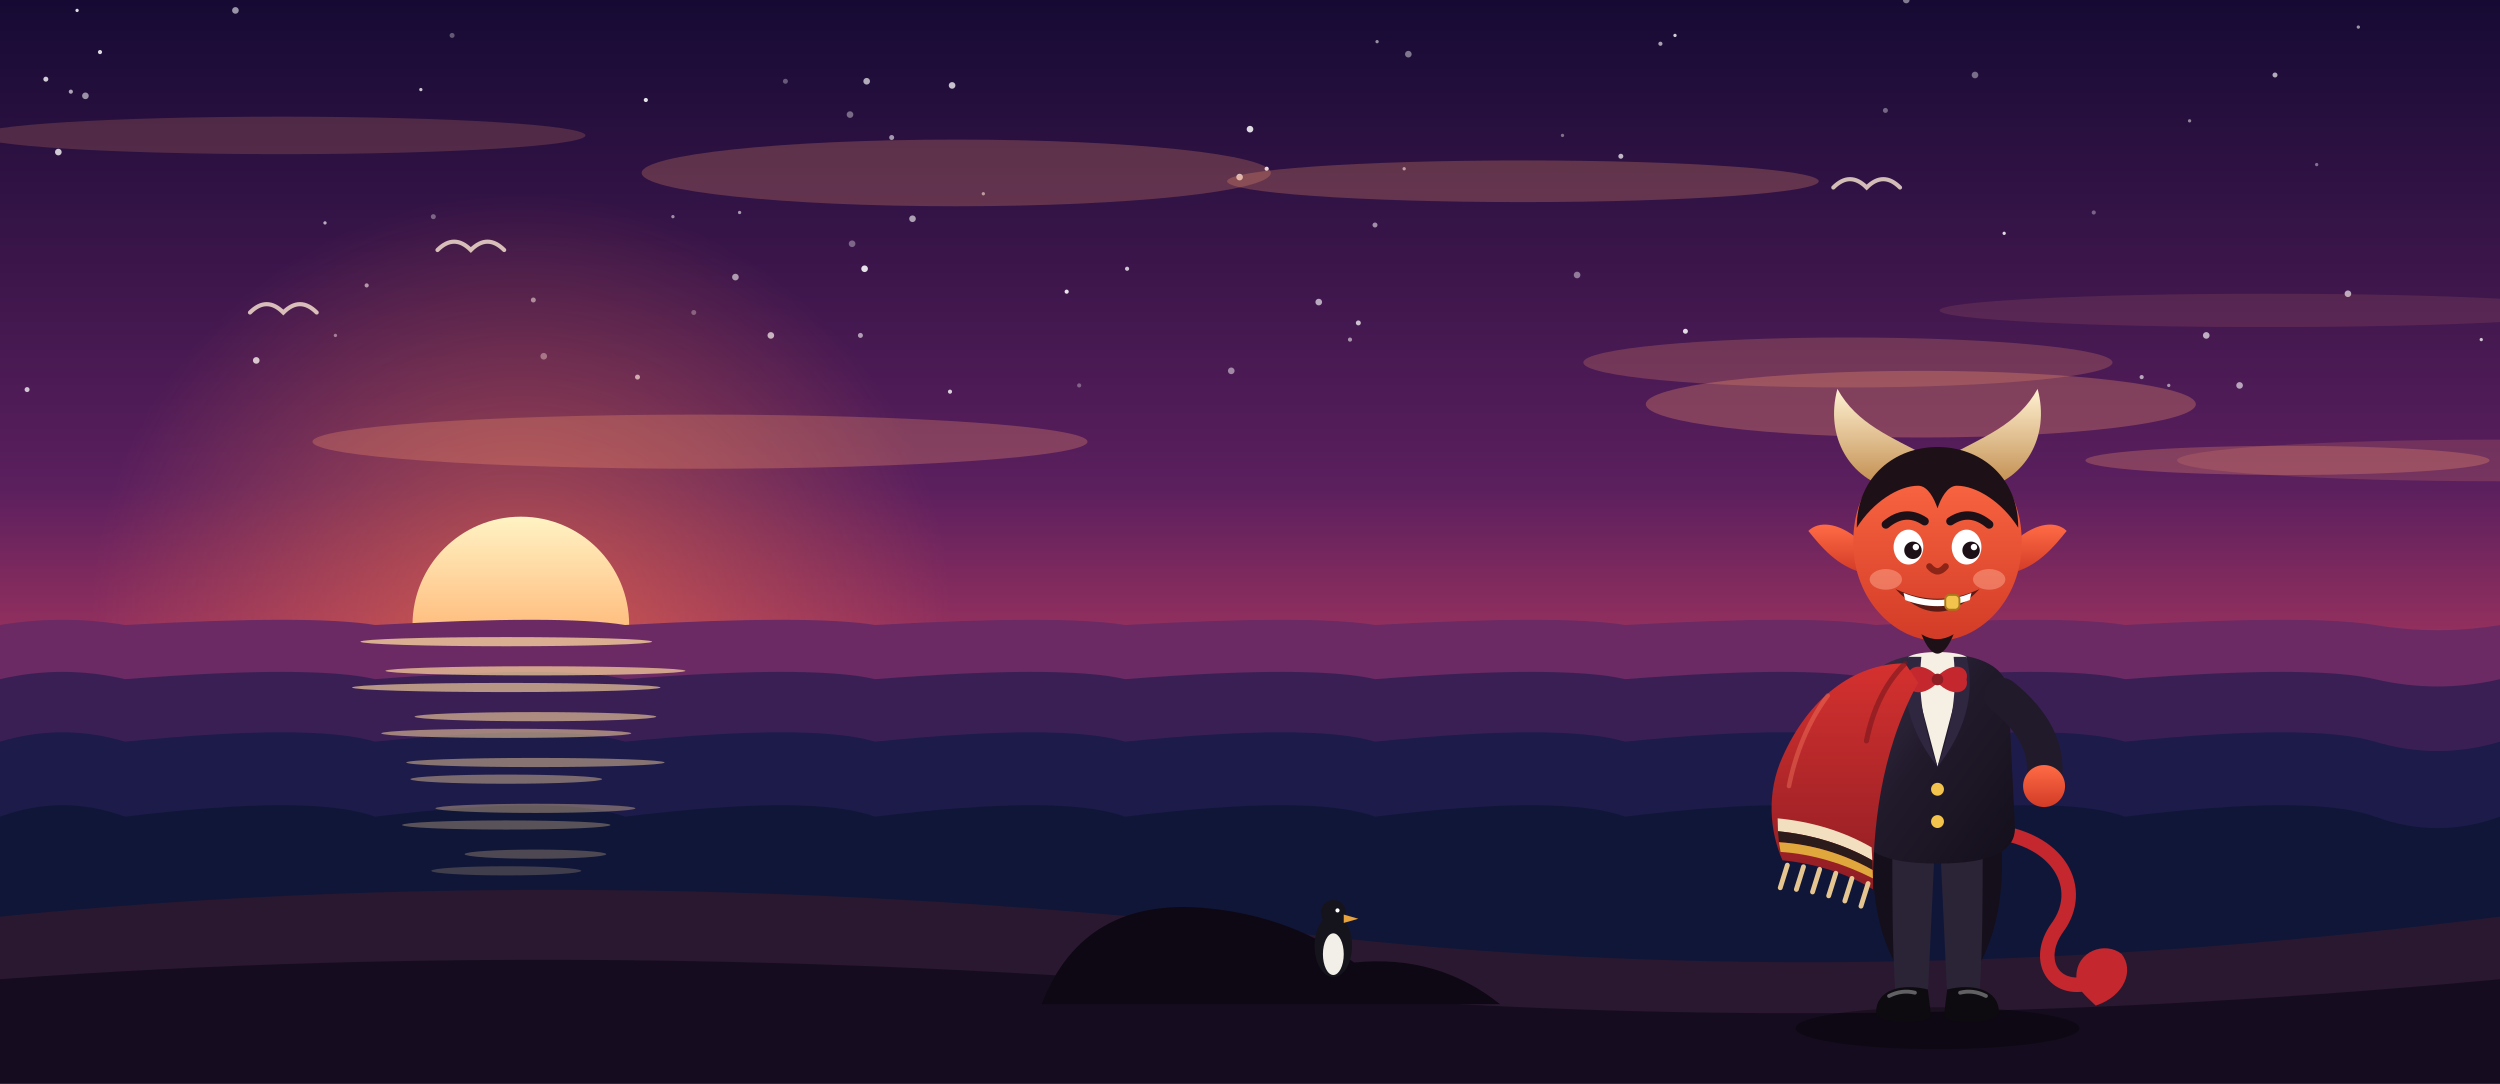
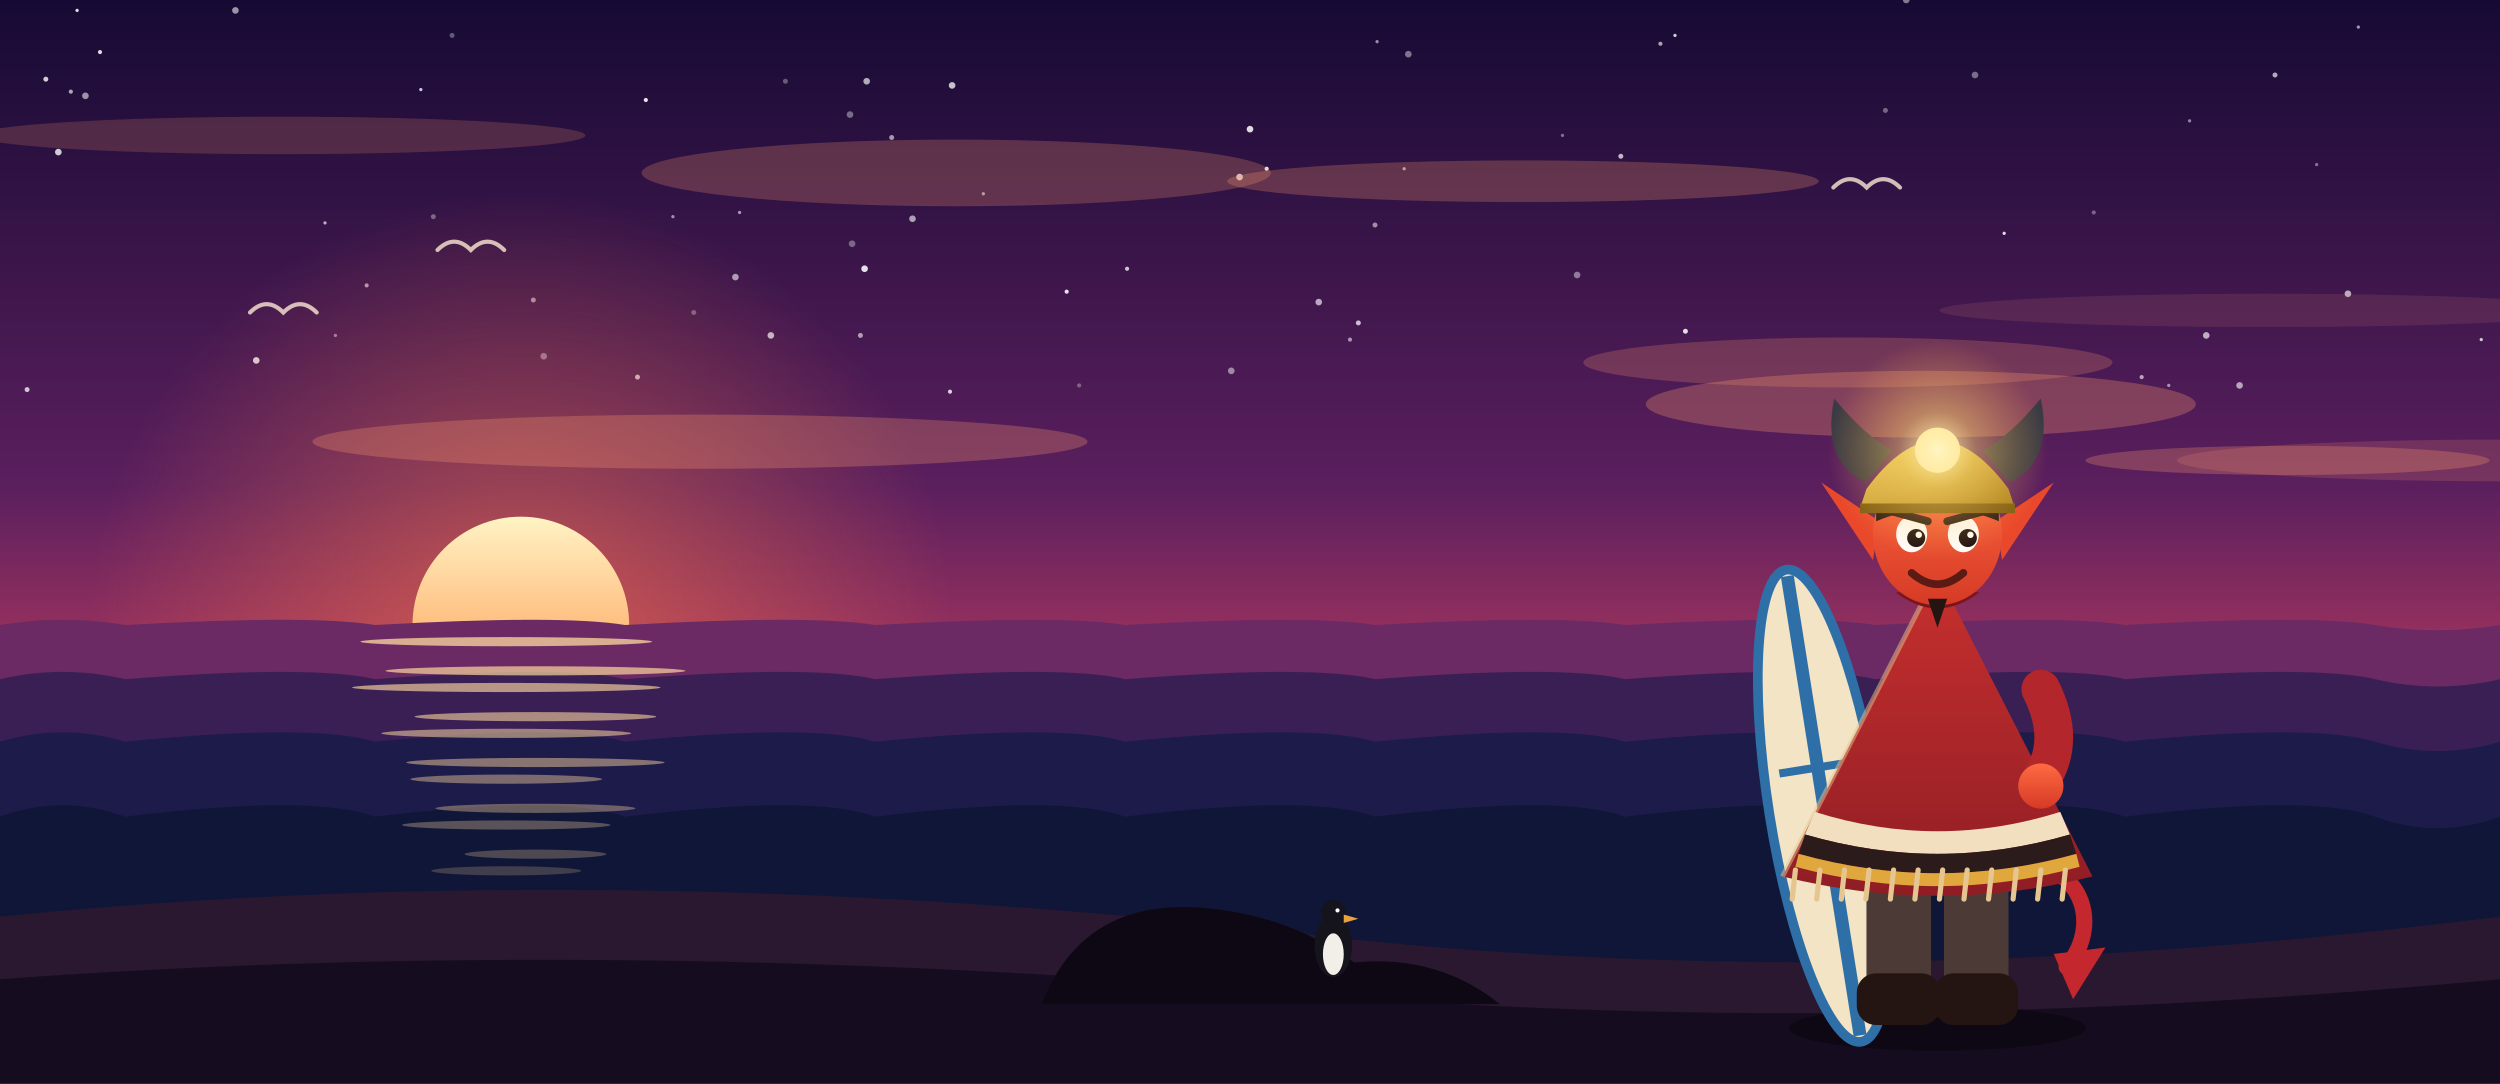
<svg xmlns="http://www.w3.org/2000/svg" viewBox="0 0 1200 520" preserveAspectRatio="xMidYMid slice">
  <defs>
    <linearGradient id="skin" x1="0" y1="0" x2="0" y2="1">
      <stop offset="0" stop-color="#ff6a43" />
      <stop offset="1" stop-color="#d63a25" />
    </linearGradient>
    <linearGradient id="helm" x1="0" y1="0" x2="1" y2="1">
      <stop offset="0" stop-color="#f1d263" />
      <stop offset="1" stop-color="#a97f1c" />
    </linearGradient>
    <linearGradient id="pon" x1="0" y1="0" x2="0" y2="1">
      <stop offset="0" stop-color="#c8302f" />
      <stop offset="1" stop-color="#8f1d24" />
    </linearGradient>
    <radialGradient id="lamp" cx=".5" cy=".5" r=".5">
      <stop offset="0" stop-color="#fff6c4" stop-opacity=".95" />
      <stop offset=".35" stop-color="#ffd86b" stop-opacity=".45" />
      <stop offset="1" stop-color="#ffb347" stop-opacity="0" />
    </radialGradient>
    <filter id="soft">
      <feGaussianBlur stdDeviation="6" />
    </filter>
    <filter id="blur2">
      <feGaussianBlur stdDeviation="2" />
    </filter>
    <linearGradient id="sky" x1="0" y1="0" x2="0" y2="1">
      <stop offset="0" stop-color="#150a33" />
      <stop offset="0.45" stop-color="#5b1f5e" />
      <stop offset="0.75" stop-color="#d9455f" />
      <stop offset="1" stop-color="#ff9a4d" />
    </linearGradient>
    <radialGradient id="sunglow">
      <stop offset="0" stop-color="#ff7a45" stop-opacity=".55" />
      <stop offset="1" stop-color="#ff7a45" stop-opacity="0" />
    </radialGradient>
    <linearGradient id="sundisc" x1="0" y1="0" x2="0" y2="1">
      <stop offset="0" stop-color="#fff3c4" />
      <stop offset="1" stop-color="#ff8a3d" />
    </linearGradient>
    <linearGradient id="refl" x1="0" y1="0" x2="0" y2="1">
      <stop offset="0" stop-color="#ffb347" stop-opacity=".55" />
      <stop offset="1" stop-color="#ffb347" stop-opacity="0" />
    </linearGradient>
  </defs>
  <rect width="1200" height="520" fill="url(#sky)" />
  <circle cx="161" cy="161" r="0.8" fill="#fff" opacity="0.45" />
  <circle cx="595" cy="85" r="1.6" fill="#fff" opacity="0.77" />
  <circle cx="113" cy="5" r="1.6" fill="#fff" opacity="0.56" />
  <circle cx="915" cy="0" r="1.6" fill="#fff" opacity="0.46" />
  <circle cx="962" cy="112" r="0.8" fill="#fff" opacity="0.84" />
  <circle cx="37" cy="5" r="0.8" fill="#fff" opacity="0.86" />
  <circle cx="457" cy="41" r="1.6" fill="#fff" opacity="0.74" />
  <circle cx="633" cy="145" r="1.6" fill="#fff" opacity="0.63" />
  <circle cx="415" cy="129" r="1.6" fill="#fff" opacity="0.87" />
  <circle cx="1112" cy="79" r="0.8" fill="#fff" opacity="0.41" />
  <circle cx="1191" cy="163" r="0.8" fill="#fff" opacity="0.75" />
  <circle cx="1075" cy="185" r="1.6" fill="#fff" opacity="0.60" />
  <circle cx="1092" cy="36" r="1.2" fill="#fff" opacity="0.65" />
  <circle cx="1059" cy="161" r="1.6" fill="#fff" opacity="0.65" />
  <circle cx="41" cy="46" r="1.6" fill="#fff" opacity="0.55" />
  <circle cx="208" cy="104" r="1.2" fill="#fff" opacity="0.35" />
  <circle cx="797" cy="21" r="1.0" fill="#fff" opacity="0.61" />
  <circle cx="472" cy="93" r="0.8" fill="#fff" opacity="0.58" />
  <circle cx="370" cy="161" r="1.6" fill="#fff" opacity="0.69" />
  <circle cx="202" cy="43" r="0.8" fill="#fff" opacity="0.76" />
  <circle cx="648" cy="163" r="1.0" fill="#fff" opacity="0.54" />
  <circle cx="413" cy="161" r="1.2" fill="#fff" opacity="0.58" />
  <circle cx="323" cy="104" r="0.8" fill="#fff" opacity="0.53" />
  <circle cx="1028" cy="181" r="1.0" fill="#fff" opacity="0.61" />
  <circle cx="674" cy="81" r="0.8" fill="#fff" opacity="0.59" />
  <circle cx="438" cy="105" r="1.6" fill="#fff" opacity="0.59" />
  <circle cx="428" cy="66" r="1.2" fill="#fff" opacity="0.57" />
  <circle cx="34" cy="44" r="1.0" fill="#fff" opacity="0.63" />
  <circle cx="217" cy="17" r="1.2" fill="#fff" opacity="0.32" />
  <circle cx="1132" cy="13" r="0.8" fill="#fff" opacity="0.57" />
  <circle cx="905" cy="53" r="1.2" fill="#fff" opacity="0.37" />
  <circle cx="750" cy="65" r="0.8" fill="#fff" opacity="0.40" />
  <circle cx="306" cy="181" r="1.2" fill="#fff" opacity="0.69" />
  <circle cx="353" cy="133" r="1.6" fill="#fff" opacity="0.58" />
  <circle cx="28" cy="73" r="1.6" fill="#fff" opacity="0.78" />
  <circle cx="310" cy="48" r="1.0" fill="#fff" opacity="0.88" />
  <circle cx="518" cy="185" r="1.0" fill="#fff" opacity="0.31" />
  <circle cx="176" cy="137" r="1.0" fill="#fff" opacity="0.57" />
  <circle cx="608" cy="81" r="1.0" fill="#fff" opacity="0.89" />
  <circle cx="757" cy="132" r="1.6" fill="#fff" opacity="0.43" />
  <circle cx="778" cy="75" r="1.2" fill="#fff" opacity="0.70" />
  <circle cx="512" cy="140" r="1.0" fill="#fff" opacity="0.88" />
  <circle cx="1051" cy="58" r="0.8" fill="#fff" opacity="0.49" />
  <circle cx="1127" cy="141" r="1.6" fill="#fff" opacity="0.64" />
  <circle cx="156" cy="107" r="0.8" fill="#fff" opacity="0.65" />
  <circle cx="261" cy="171" r="1.6" fill="#fff" opacity="0.40" />
  <circle cx="1041" cy="185" r="0.8" fill="#fff" opacity="0.53" />
  <circle cx="416" cy="39" r="1.6" fill="#fff" opacity="0.65" />
  <circle cx="591" cy="178" r="1.6" fill="#fff" opacity="0.48" />
  <circle cx="600" cy="62" r="1.6" fill="#fff" opacity="0.84" />
  <circle cx="22" cy="38" r="1.2" fill="#fff" opacity="0.79" />
  <circle cx="676" cy="26" r="1.6" fill="#fff" opacity="0.43" />
  <circle cx="809" cy="159" r="1.2" fill="#fff" opacity="0.85" />
  <circle cx="1005" cy="102" r="1.0" fill="#fff" opacity="0.34" />
  <circle cx="48" cy="25" r="1.0" fill="#fff" opacity="0.85" />
  <circle cx="256" cy="144" r="1.2" fill="#fff" opacity="0.52" />
  <circle cx="408" cy="55" r="1.6" fill="#fff" opacity="0.38" />
  <circle cx="661" cy="20" r="0.8" fill="#fff" opacity="0.54" />
  <circle cx="456" cy="188" r="1.0" fill="#fff" opacity="0.80" />
  <circle cx="409" cy="117" r="1.6" fill="#fff" opacity="0.35" />
  <circle cx="660" cy="108" r="1.2" fill="#fff" opacity="0.52" />
  <circle cx="355" cy="102" r="0.8" fill="#fff" opacity="0.57" />
  <circle cx="333" cy="150" r="1.2" fill="#fff" opacity="0.31" />
  <circle cx="804" cy="17" r="0.8" fill="#fff" opacity="0.80" />
  <circle cx="948" cy="36" r="1.6" fill="#fff" opacity="0.40" />
  <circle cx="541" cy="129" r="1.0" fill="#fff" opacity="0.75" />
  <circle cx="123" cy="173" r="1.6" fill="#fff" opacity="0.78" />
  <circle cx="652" cy="155" r="1.2" fill="#fff" opacity="0.73" />
  <circle cx="377" cy="39" r="1.2" fill="#fff" opacity="0.32" />
  <circle cx="13" cy="187" r="1.2" fill="#fff" opacity="0.74" />
  <circle cx="250" cy="300" r="208" fill="url(#sunglow)" />
  <circle cx="250" cy="300" r="52" fill="url(#sundisc)" />
  <ellipse cx="1098" cy="221" rx="97" ry="7" fill="#ff9a6b" opacity="0.27" />
  <ellipse cx="887" cy="174" rx="127" ry="12" fill="#ff9a6b" opacity="0.23" />
  <ellipse cx="731" cy="87" rx="142" ry="10" fill="#ff9a6b" opacity="0.25" />
  <ellipse cx="1200" cy="221" rx="155" ry="10" fill="#ff9a6b" opacity="0.17" />
  <ellipse cx="135" cy="65" rx="146" ry="9" fill="#ff9a6b" opacity="0.19" />
  <ellipse cx="1088" cy="149" rx="157" ry="8" fill="#ff9a6b" opacity="0.12" />
  <ellipse cx="459" cy="83" rx="151" ry="16" fill="#ff9a6b" opacity="0.24" />
  <ellipse cx="336" cy="212" rx="186" ry="13" fill="#ff9a6b" opacity="0.28" />
  <ellipse cx="922" cy="194" rx="132" ry="16" fill="#ff9a6b" opacity="0.29" />
  <path d="M0 300 Q30 295 60 300 Q150 295 180 300 Q270 295 300 300 Q390 295 420 300 Q510 295 540 300 Q630 295 660 300 Q750 295 780 300 Q870 295 900 300 Q990 295 1020 300 Q1110 295 1140 300 T1200 300 L1200 520 L0 520 Z" fill="#6b2a63" />
  <path d="M0 326 Q30 319 60 326 Q150 319 180 326 Q270 319 300 326 Q390 319 420 326 Q510 319 540 326 Q630 319 660 326 Q750 319 780 326 Q870 319 900 326 Q990 319 1020 326 Q1110 319 1140 326 T1200 326 L1200 520 L0 520 Z" fill="#3a1f55" />
  <path d="M0 356 Q30 347 60 356 Q150 347 180 356 Q270 347 300 356 Q390 347 420 356 Q510 347 540 356 Q630 347 660 356 Q750 347 780 356 Q870 347 900 356 Q990 347 1020 356 Q1110 347 1140 356 T1200 356 L1200 520 L0 520 Z" fill="#1d1b4a" />
  <path d="M0 392 Q30 381 60 392 Q150 381 180 392 Q270 381 300 392 Q390 381 420 392 Q510 381 540 392 Q630 381 660 392 Q750 381 780 392 Q870 381 900 392 Q990 381 1020 392 Q1110 381 1140 392 T1200 392 L1200 520 L0 520 Z" fill="#101638" />
  <ellipse cx="243" cy="308" rx="70" ry="2.2" fill="#ffd9a0" opacity="0.75" />
  <ellipse cx="257" cy="322" rx="72" ry="2.2" fill="#ffd9a0" opacity="0.69" />
  <ellipse cx="243" cy="330" rx="74" ry="2.2" fill="#ffd9a0" opacity="0.64" />
  <ellipse cx="257" cy="344" rx="58" ry="2.2" fill="#ffd9a0" opacity="0.58" />
  <ellipse cx="243" cy="352" rx="60" ry="2.2" fill="#ffd9a0" opacity="0.53" />
  <ellipse cx="257" cy="366" rx="62" ry="2.2" fill="#ffd9a0" opacity="0.47" />
  <ellipse cx="243" cy="374" rx="46" ry="2.2" fill="#ffd9a0" opacity="0.42" />
  <ellipse cx="257" cy="388" rx="48" ry="2.2" fill="#ffd9a0" opacity="0.36" />
  <ellipse cx="243" cy="396" rx="50" ry="2.2" fill="#ffd9a0" opacity="0.31" />
  <ellipse cx="257" cy="410" rx="34" ry="2.2" fill="#ffd9a0" opacity="0.26" />
  <ellipse cx="243" cy="418" rx="36" ry="2.2" fill="#ffd9a0" opacity="0.20" />
  <path d="M120 150 q8 -8 16 0 q8 -8 16 0" fill="none" stroke="#fde7d4" stroke-width="2" stroke-linecap="round" opacity=".8" />
  <path d="M210 120 q8 -8 16 0 q8 -8 16 0" fill="none" stroke="#fde7d4" stroke-width="2" stroke-linecap="round" opacity=".8" />
  <path d="M880 90 q8 -8 16 0 q8 -8 16 0" fill="none" stroke="#fde7d4" stroke-width="2" stroke-linecap="round" opacity=".8" />
  <path d="M0 520 L0 440 Q300 410 640 450 Q900 478 1200 440 L1200 520 Z" fill="#2a1830" />
  <path d="M0 520 L0 470 Q300 448 640 478 Q900 498 1200 470 L1200 520 Z" fill="#150d1f" />
  <path d="M500 482 Q520 430 580 436 Q620 440 650 462 Q690 458 720 482 Z" fill="#0d0813" />
  <g transform="translate(640 468)">
    <ellipse cx="0" cy="-14" rx="9" ry="15" fill="#15131c" />
    <ellipse cx="0" cy="-10" rx="5" ry="10" fill="#f2efe8" />
    <circle cx="0" cy="-30" r="6" fill="#15131c" />
    <path d="M5 -29 l7 2 l-7 2z" fill="#e8a33c" />
    <circle cx="2" cy="-31" r="1" fill="#fff" />
  </g>
-   <g id="diablo" transform="translate(930,492) scale(1.55,1.55) translate(-60,-200)">
-     <defs>
-       <linearGradient id="dv-skin" x1="0" y1="0" x2="0" y2="1">
-         <stop offset="0" stop-color="#ff6b45" />
-         <stop offset="1" stop-color="#d23b26" />
-       </linearGradient>
-       <linearGradient id="dv-horn" x1="0" y1="0" x2="0" y2="1">
-         <stop offset="0" stop-color="#fff1d2" />
-         <stop offset="1" stop-color="#c08a4a" />
-       </linearGradient>
-       <linearGradient id="dv-poncho" x1="0" y1="0" x2="0" y2="1">
-         <stop offset="0" stop-color="#d5312f" />
-         <stop offset="1" stop-color="#8f1d24" />
-       </linearGradient>
-       <linearGradient id="dv-frac" x1="0" y1="0" x2="1" y2="1">
-         <stop offset="0" stop-color="#3a2f48" />
-         <stop offset=".45" stop-color="#211a2b" />
-         <stop offset="1" stop-color="#140f1b" />
-       </linearGradient>
-       <radialGradient id="dv-glow" cx=".5" cy=".5" r=".5">
-         <stop offset="0" stop-color="#fff6c4" stop-opacity=".9" />
-         <stop offset=".35" stop-color="#ffd86b" stop-opacity=".4" />
-         <stop offset="1" stop-color="#ffb347" stop-opacity="0" />
-       </radialGradient>
-     </defs>
-     <ellipse cx="60" cy="201" rx="44" ry="6.5" fill="#000" opacity=".35" />
-     <path d="M76 140 C98 142 106 158 97 170 C90 180 96 190 107 187" fill="none" stroke="#c4272d" stroke-width="4.5" stroke-linecap="round" />
-     <path d="M103 185 C103 177 112 174 117 178 C121 183 118 191 109 194 C106 191 103 189 103 185 Z" fill="#c4272d" />
-     <path d="M41 136 C38 158 42 175 50 186 C53 170 56 156 60 148 C64 156 67 170 70 186 C78 175 82 158 79 136 Z" fill="#140f1b" />
-     <path d="M46 144 C46 160 46 176 47 191 L57 191 L59 148 Z" fill="#2b2336" />
-     <path d="M61 148 L63 191 L73 191 C74 176 74 160 74 144 Z" fill="#2b2336" />
-     <path d="M41 196 C41 189 49 187 57 189 L58 197 C58 200 41 200 41 196 Z" fill="#0d0a10" />
-     <path d="M79 196 C79 189 71 187 63 189 L62 197 C62 200 79 200 79 196 Z" fill="#0d0a10" />
-     <path d="M45 191 Q49 189 53 190" fill="none" stroke="#fff" stroke-width="1.2" opacity=".35" stroke-linecap="round" />
-     <path d="M67 190 Q71 189 75 191" fill="none" stroke="#fff" stroke-width="1.2" opacity=".35" stroke-linecap="round" />
-     <path d="M38 98 C38 89 47 85 60 85 C73 85 82 89 82 98 L84 139 C84 146 77 150 60 150 C43 150 36 146 36 139 Z" fill="url(#dv-frac)" />
-     <path d="M51 86 L60 120 L69 86 C66 84 54 84 51 86 Z" fill="#f5efe4" />
-     <path d="M51 86 C48 98 52 110 60 120 C55 106 54 96 55 86 Z" fill="#2f2640" />
-     <path d="M69 86 C72 98 68 110 60 120 C65 106 66 96 65 86 Z" fill="#2f2640" />
-     <path d="M60 92 C55 87 50 89 51 93 C50 97 55 99 60 94 C65 99 70 97 69 93 C70 89 65 87 60 92 Z" fill="#c4272d" />
-     <circle cx="60" cy="93" r="1.8" fill="#8f1d24" />
-     <circle cx="60" cy="127" r="2" fill="#f2c44d" />
-     <circle cx="60" cy="137" r="2" fill="#f2c44d" />
-     <path d="M50 88 C34 88 20 99 12 117 C7 128 8 140 12 149 C22 150 32 153 40 158 C40 140 42 116 54 94 Z" fill="url(#dv-poncho)" />
-     <path d="M10.5 136 C21 137 31 140 39.6 145 L39.8 149 C31 144 21 141 10.6 140 Z" fill="#f1dfc0" />
-     <path d="M10.6 140 C21 141 31 144 39.8 149 L39.9 152 C31 147 21 144 10.9 143.4 Z" fill="#2b1b1b" />
-     <path d="M10.9 143.4 C21 144 31 147 39.9 152 L40 154.6 C31 150 21 147 11.4 146.4 Z" fill="#e0a73c" />
-     <path d="M26 98 C20 106 16 116 14 126" fill="none" stroke="#ff8a6a" stroke-width="1.4" opacity=".35" stroke-linecap="round" />
-     <path d="M50 88 C44 94 40 102 38 112" fill="none" stroke="#7a151c" stroke-width="1.6" opacity=".6" stroke-linecap="round" />
-     <path d="M13.5 150.5 l-2.2 7" stroke="#e6c690" stroke-width="1.5" stroke-linecap="round" />
-     <path d="M18.5 151.0 l-2.2 7" stroke="#e6c690" stroke-width="1.5" stroke-linecap="round" />
-     <path d="M23.5 151.8 l-2.2 7" stroke="#e6c690" stroke-width="1.5" stroke-linecap="round" />
-     <path d="M28.5 153.0 l-2.2 7" stroke="#e6c690" stroke-width="1.5" stroke-linecap="round" />
-     <path d="M33.5 154.6 l-2.2 7" stroke="#e6c690" stroke-width="1.5" stroke-linecap="round" />
-     <path d="M38.5 156.2 l-2.2 7" stroke="#e6c690" stroke-width="1.5" stroke-linecap="round" />
-     <path d="M80 98 Q95 110 93 124" fill="none" stroke="#211a2b" stroke-width="11" stroke-linecap="round" />
-     <circle cx="93" cy="126" r="6.5" fill="url(#dv-skin)" />
-     <path d="M46 34 C33 31 25 18 29 3 C35 14 46 18 57 24 Z" fill="url(#dv-horn)" />
-     <path d="M74 34 C87 31 95 18 91 3 C85 14 74 18 63 24 Z" fill="url(#dv-horn)" />
-     <path d="M36 50 C29 44 23 44 20 47 C24 52 29 58 37 60 Z" fill="url(#dv-skin)" />
-     <path d="M84 50 C91 44 97 44 100 47 C96 52 91 58 83 60 Z" fill="url(#dv-skin)" />
-     <path d="M60 23 C79 23 87 37 86 53 C85 69 73 81 60 81 C47 81 35 69 34 53 C33 37 41 23 60 23 Z" fill="url(#dv-skin)" />
-     <path d="M35 46 C35 30 47 21 60 21 C73 21 85 30 85 46 C80 38 72 33 66 33 C63 33 61 37 60 40 C59 37 57 33 54 33 C48 33 40 38 35 46 Z" fill="#1d1016" />
-     <path d="M44 45 Q50 40 56 44" fill="none" stroke="#1d1016" stroke-width="2.6" stroke-linecap="round" />
-     <path d="M64 44 Q70 40 76 45" fill="none" stroke="#1d1016" stroke-width="2.6" stroke-linecap="round" />
-     <ellipse cx="51" cy="52" rx="4.6" ry="5.4" fill="#fff" />
-     <ellipse cx="69" cy="52" rx="4.6" ry="5.4" fill="#fff" />
-     <circle cx="52.4" cy="53" r="2.7" fill="#1d1016" />
-     <circle cx="70.4" cy="53" r="2.7" fill="#1d1016" />
-     <circle cx="53.3" cy="52" r="1" fill="#fff" />
-     <circle cx="71.3" cy="52" r="1" fill="#fff" />
-     <ellipse cx="44" cy="62" rx="5" ry="3.2" fill="#ffb199" opacity=".45" />
-     <ellipse cx="76" cy="62" rx="5" ry="3.2" fill="#ffb199" opacity=".45" />
-     <path d="M57.5 58 Q60 61 62.5 58" fill="none" stroke="#8c2418" stroke-width="2" stroke-linecap="round" />
-     <path d="M47 65 Q60 79 73 65 Q60 71 47 65 Z" fill="#5b1a14" />
-     <path d="M49.5 66.2 Q60 70.5 70.5 66.2 L70 68.4 Q60 72.2 50 68.4 Z" fill="#fff" />
-     <rect x="62.4" y="66.8" width="4.4" height="4.6" rx="1.4" fill="#f2c44d" stroke="#a8791a" stroke-width=".6" />
-     <path d="M55 79 Q60 91 65 79 Q60 82 55 79 Z" fill="#1d1016" />
+   <g transform="translate(930,492) scale(1.55,1.55) translate(-60,-200)">
+     <ellipse cx="60" cy="201" rx="46" ry="7" fill="#000" opacity=".35" />
+     <path d="M78 150 C104 146 112 168 100 182" fill="none" stroke="#c4272d" stroke-width="5" stroke-linecap="round" />
+     <path d="M96 178 L112 176 L102 192 Z" fill="#c4272d" />
+     <g transform="rotate(-9 26 140)">
+       <ellipse cx="26" cy="132" rx="17" ry="74" fill="#f2e4c4" />
+       <ellipse cx="26" cy="132" rx="17" ry="74" fill="none" stroke="#2f6fa8" stroke-width="3" />
+       <path d="M26 60 V204" stroke="#2f6fa8" stroke-width="4" />
+       <path d="M14 120 H38 M15 150 H37" stroke="#2f6fa8" stroke-width="2.5" />
+     </g>
+     <rect x="38" y="140" width="20" height="50" rx="5" fill="#4b3a35" />
+     <rect x="62" y="140" width="20" height="50" rx="5" fill="#4b3a35" />
+     <rect x="35" y="184" width="26" height="16" rx="6" fill="#241512" />
+     <rect x="59" y="184" width="26" height="16" rx="6" fill="#241512" />
+     <path d="M60 60 L12 154 Q60 166 108 154 Z" fill="url(#pon)" />
+     <path d="M60 60 L12 154" stroke="#e6c690" stroke-width="1.5" opacity=".5" />
+     <path d="M22 134 Q60 146 98 134 L101 141 Q60 153 19 141 Z" fill="#f1dfc0" />
+     <path d="M19 141 Q60 153 101 141 L103 147 Q60 159 17 147 Z" fill="#2b1b1b" />
+     <path d="M17 147 Q60 159 103 147 L104 151 Q60 163 16 151 Z" fill="#e0a73c" />
+     <path d="M16.0 152 l-1 9" stroke="#e6c690" stroke-width="1.6" stroke-linecap="round" />
+     <path d="M23.6 152 l-1 9" stroke="#e6c690" stroke-width="1.6" stroke-linecap="round" />
+     <path d="M31.2 152 l-1 9" stroke="#e6c690" stroke-width="1.6" stroke-linecap="round" />
+     <path d="M38.8 152 l-1 9" stroke="#e6c690" stroke-width="1.6" stroke-linecap="round" />
+     <path d="M46.4 152 l-1 9" stroke="#e6c690" stroke-width="1.6" stroke-linecap="round" />
+     <path d="M54.0 152 l-1 9" stroke="#e6c690" stroke-width="1.6" stroke-linecap="round" />
+     <path d="M61.6 152 l-1 9" stroke="#e6c690" stroke-width="1.6" stroke-linecap="round" />
+     <path d="M69.2 152 l-1 9" stroke="#e6c690" stroke-width="1.6" stroke-linecap="round" />
+     <path d="M76.8 152 l-1 9" stroke="#e6c690" stroke-width="1.6" stroke-linecap="round" />
+     <path d="M84.4 152 l-1 9" stroke="#e6c690" stroke-width="1.6" stroke-linecap="round" />
+     <path d="M92.0 152 l-1 9" stroke="#e6c690" stroke-width="1.6" stroke-linecap="round" />
+     <path d="M99.6 152 l-1 9" stroke="#e6c690" stroke-width="1.6" stroke-linecap="round" />
+     <path d="M47 66 Q60 76 73 66" fill="#7a151c" />
+     <path d="M92 96 Q100 112 92 124" fill="none" stroke="#b3262b" stroke-width="12" stroke-linecap="round" />
+     <circle cx="92" cy="126" r="7" fill="url(#skin)" />
+     <path d="M42 44 L24 32 L40 56 Z" fill="#e9482b" />
+     <path d="M78 44 L96 32 L80 56 Z" fill="#e9482b" />
+     <ellipse cx="60" cy="48" rx="20" ry="22" fill="url(#skin)" />
+     <path d="M41 40 Q60 22 79 40 L79 44 Q60 36 41 44 Z" fill="#241512" />
+     <ellipse cx="52" cy="48" rx="4.8" ry="5.6" fill="#fff" />
+     <ellipse cx="68" cy="48" rx="4.8" ry="5.6" fill="#fff" />
+     <circle cx="53.4" cy="49.2" r="2.8" fill="#1a0f0f" />
+     <circle cx="69.4" cy="49.2" r="2.8" fill="#1a0f0f" />
+     <circle cx="54.2" cy="48.2" r="1" fill="#fff" />
+     <circle cx="70.2" cy="48.2" r="1" fill="#fff" />
+     <path d="M46 41 L57 44 M74 41 L63 44" stroke="#241512" stroke-width="2.4" stroke-linecap="round" />
+     <path d="M52 60 Q60 67 68 60" fill="none" stroke="#5b1a14" stroke-width="2.4" stroke-linecap="round" />
+     <path d="M57 68 L60 77 L63 68 Z" fill="#241512" />
+     <path d="M38 34 Q60 4 82 34 L84 40 L36 40 Z" fill="url(#helm)" />
+     <path d="M36 40 H84" stroke="#7d5d12" stroke-width="3" />
+     <path d="M38 32 Q24 26 28 6 Q38 18 46 22 Z" fill="#3a3a44" />
+     <path d="M82 32 Q96 26 92 6 Q82 18 74 22 Z" fill="#3a3a44" />
+     <circle cx="60" cy="22" r="7" fill="#fff7c8" />
+     <circle cx="60" cy="22" r="34" fill="url(#lamp)" />
  </g>
</svg>
